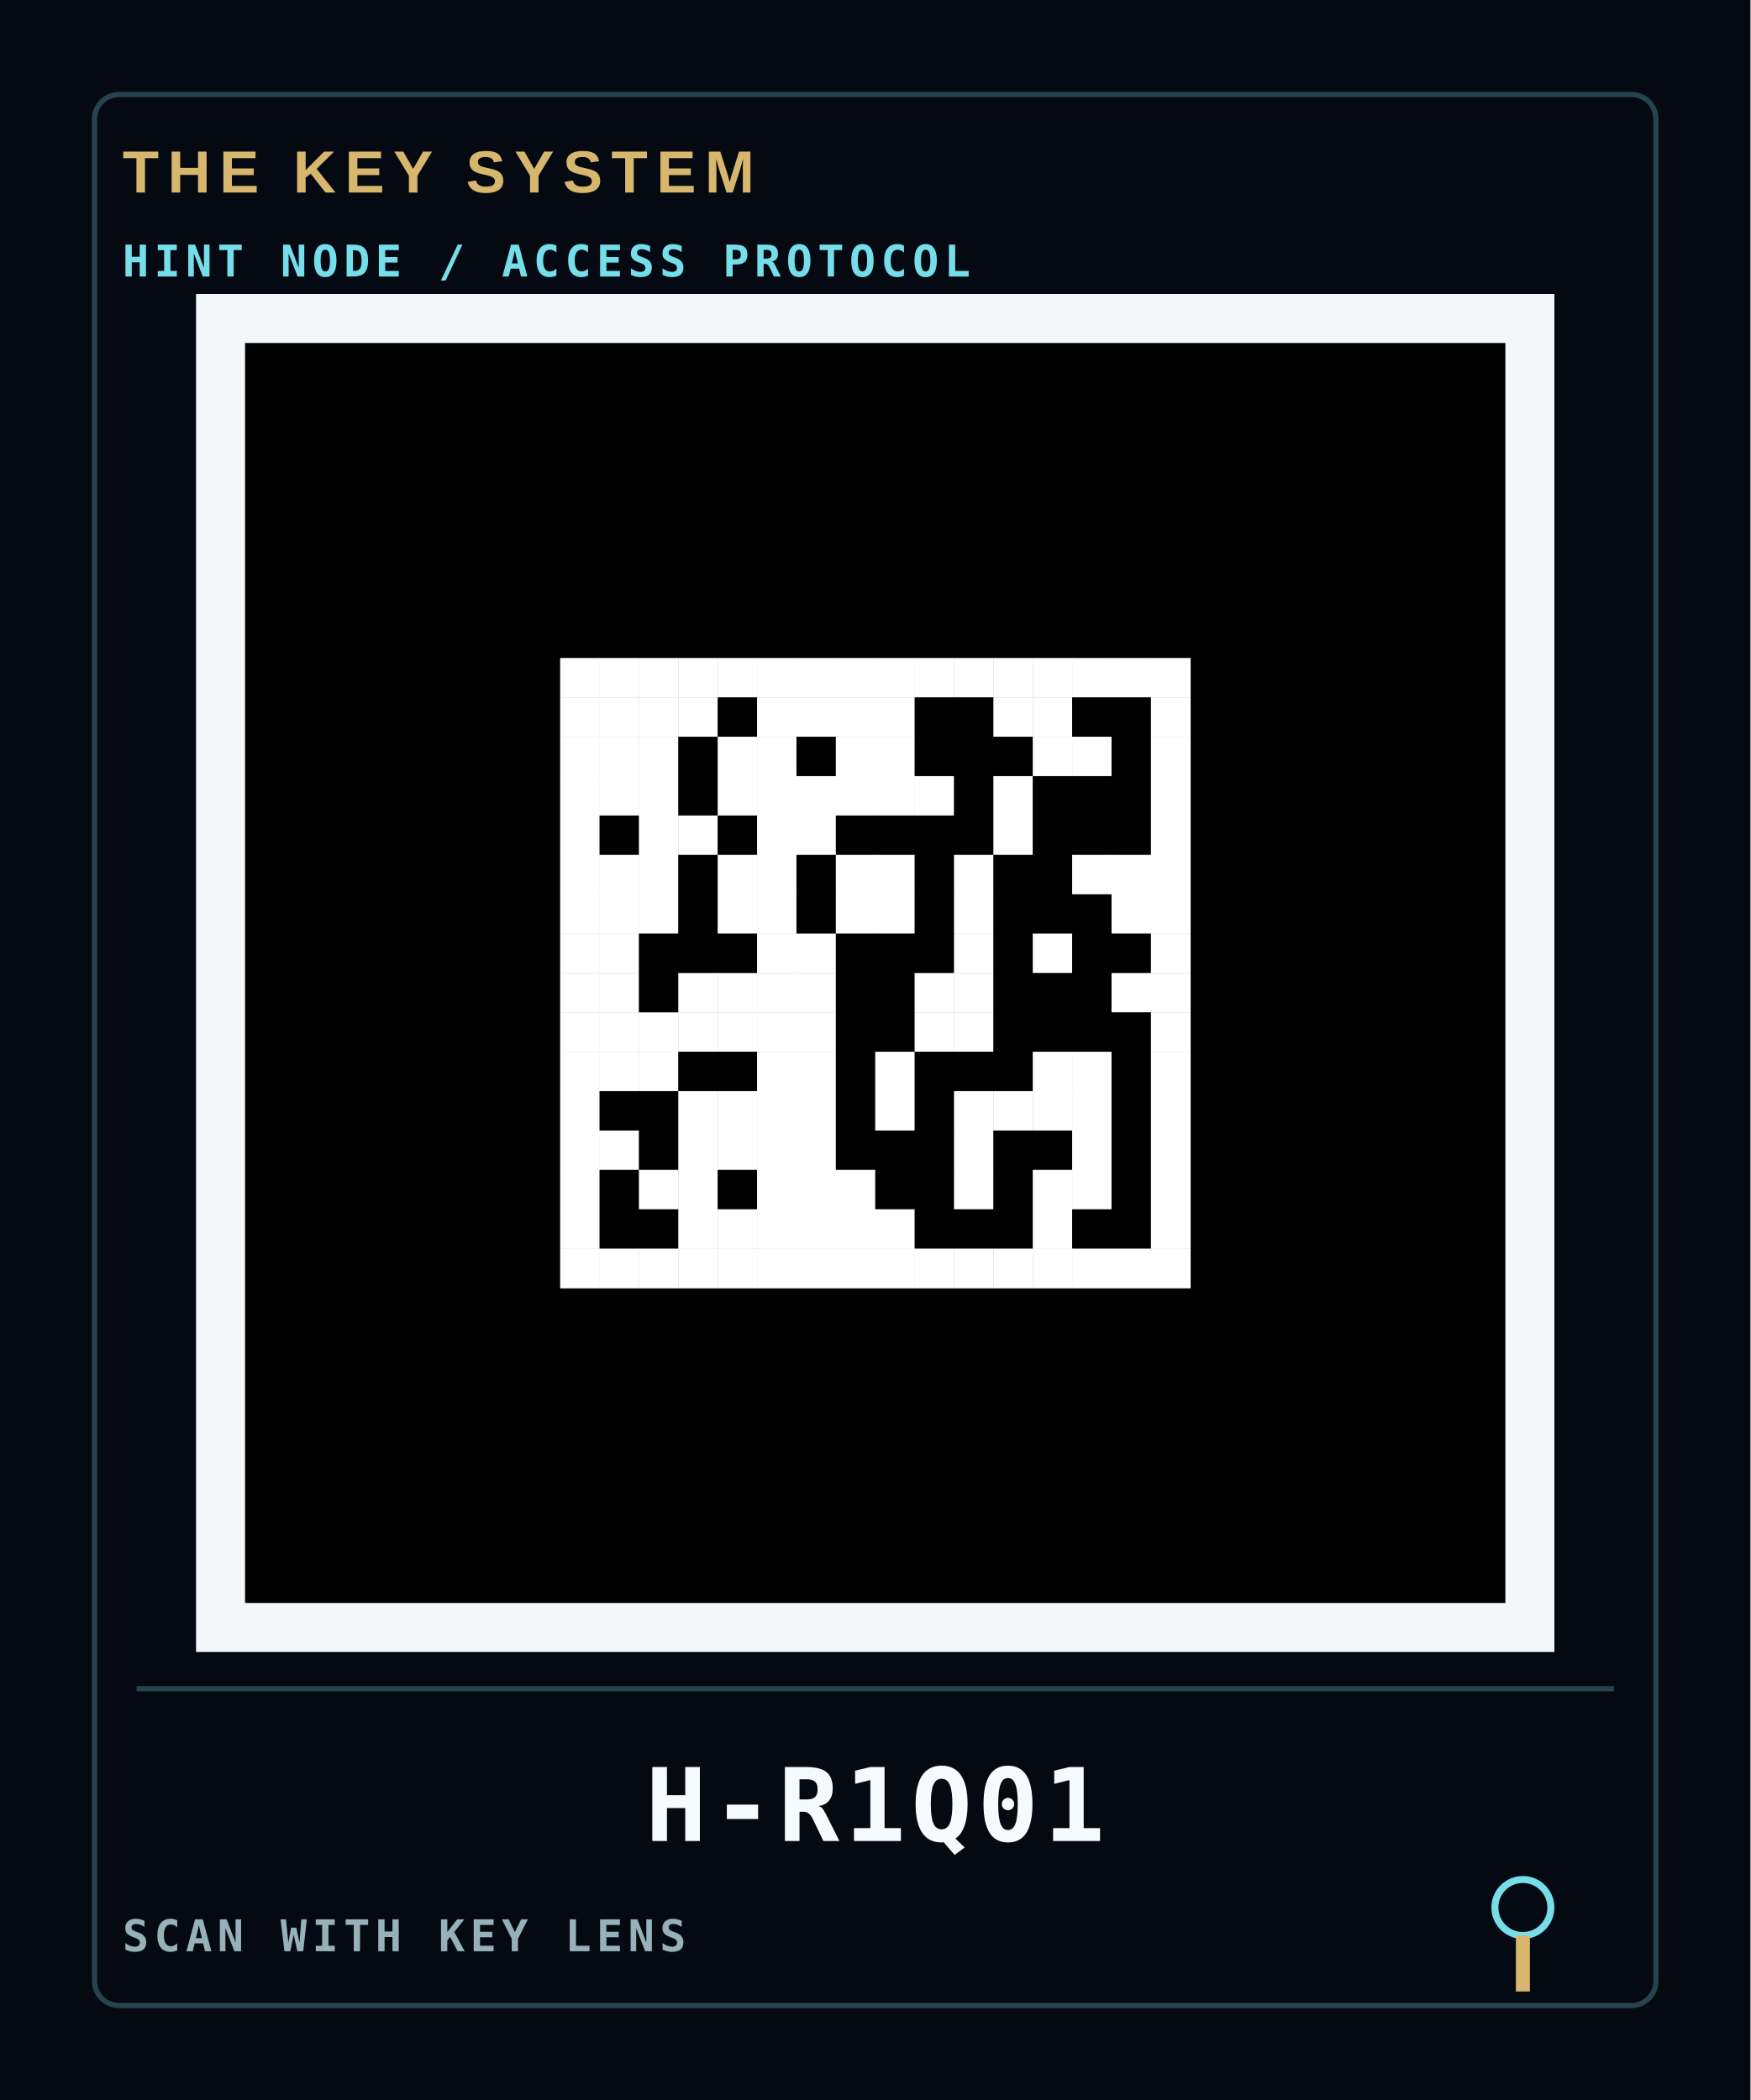
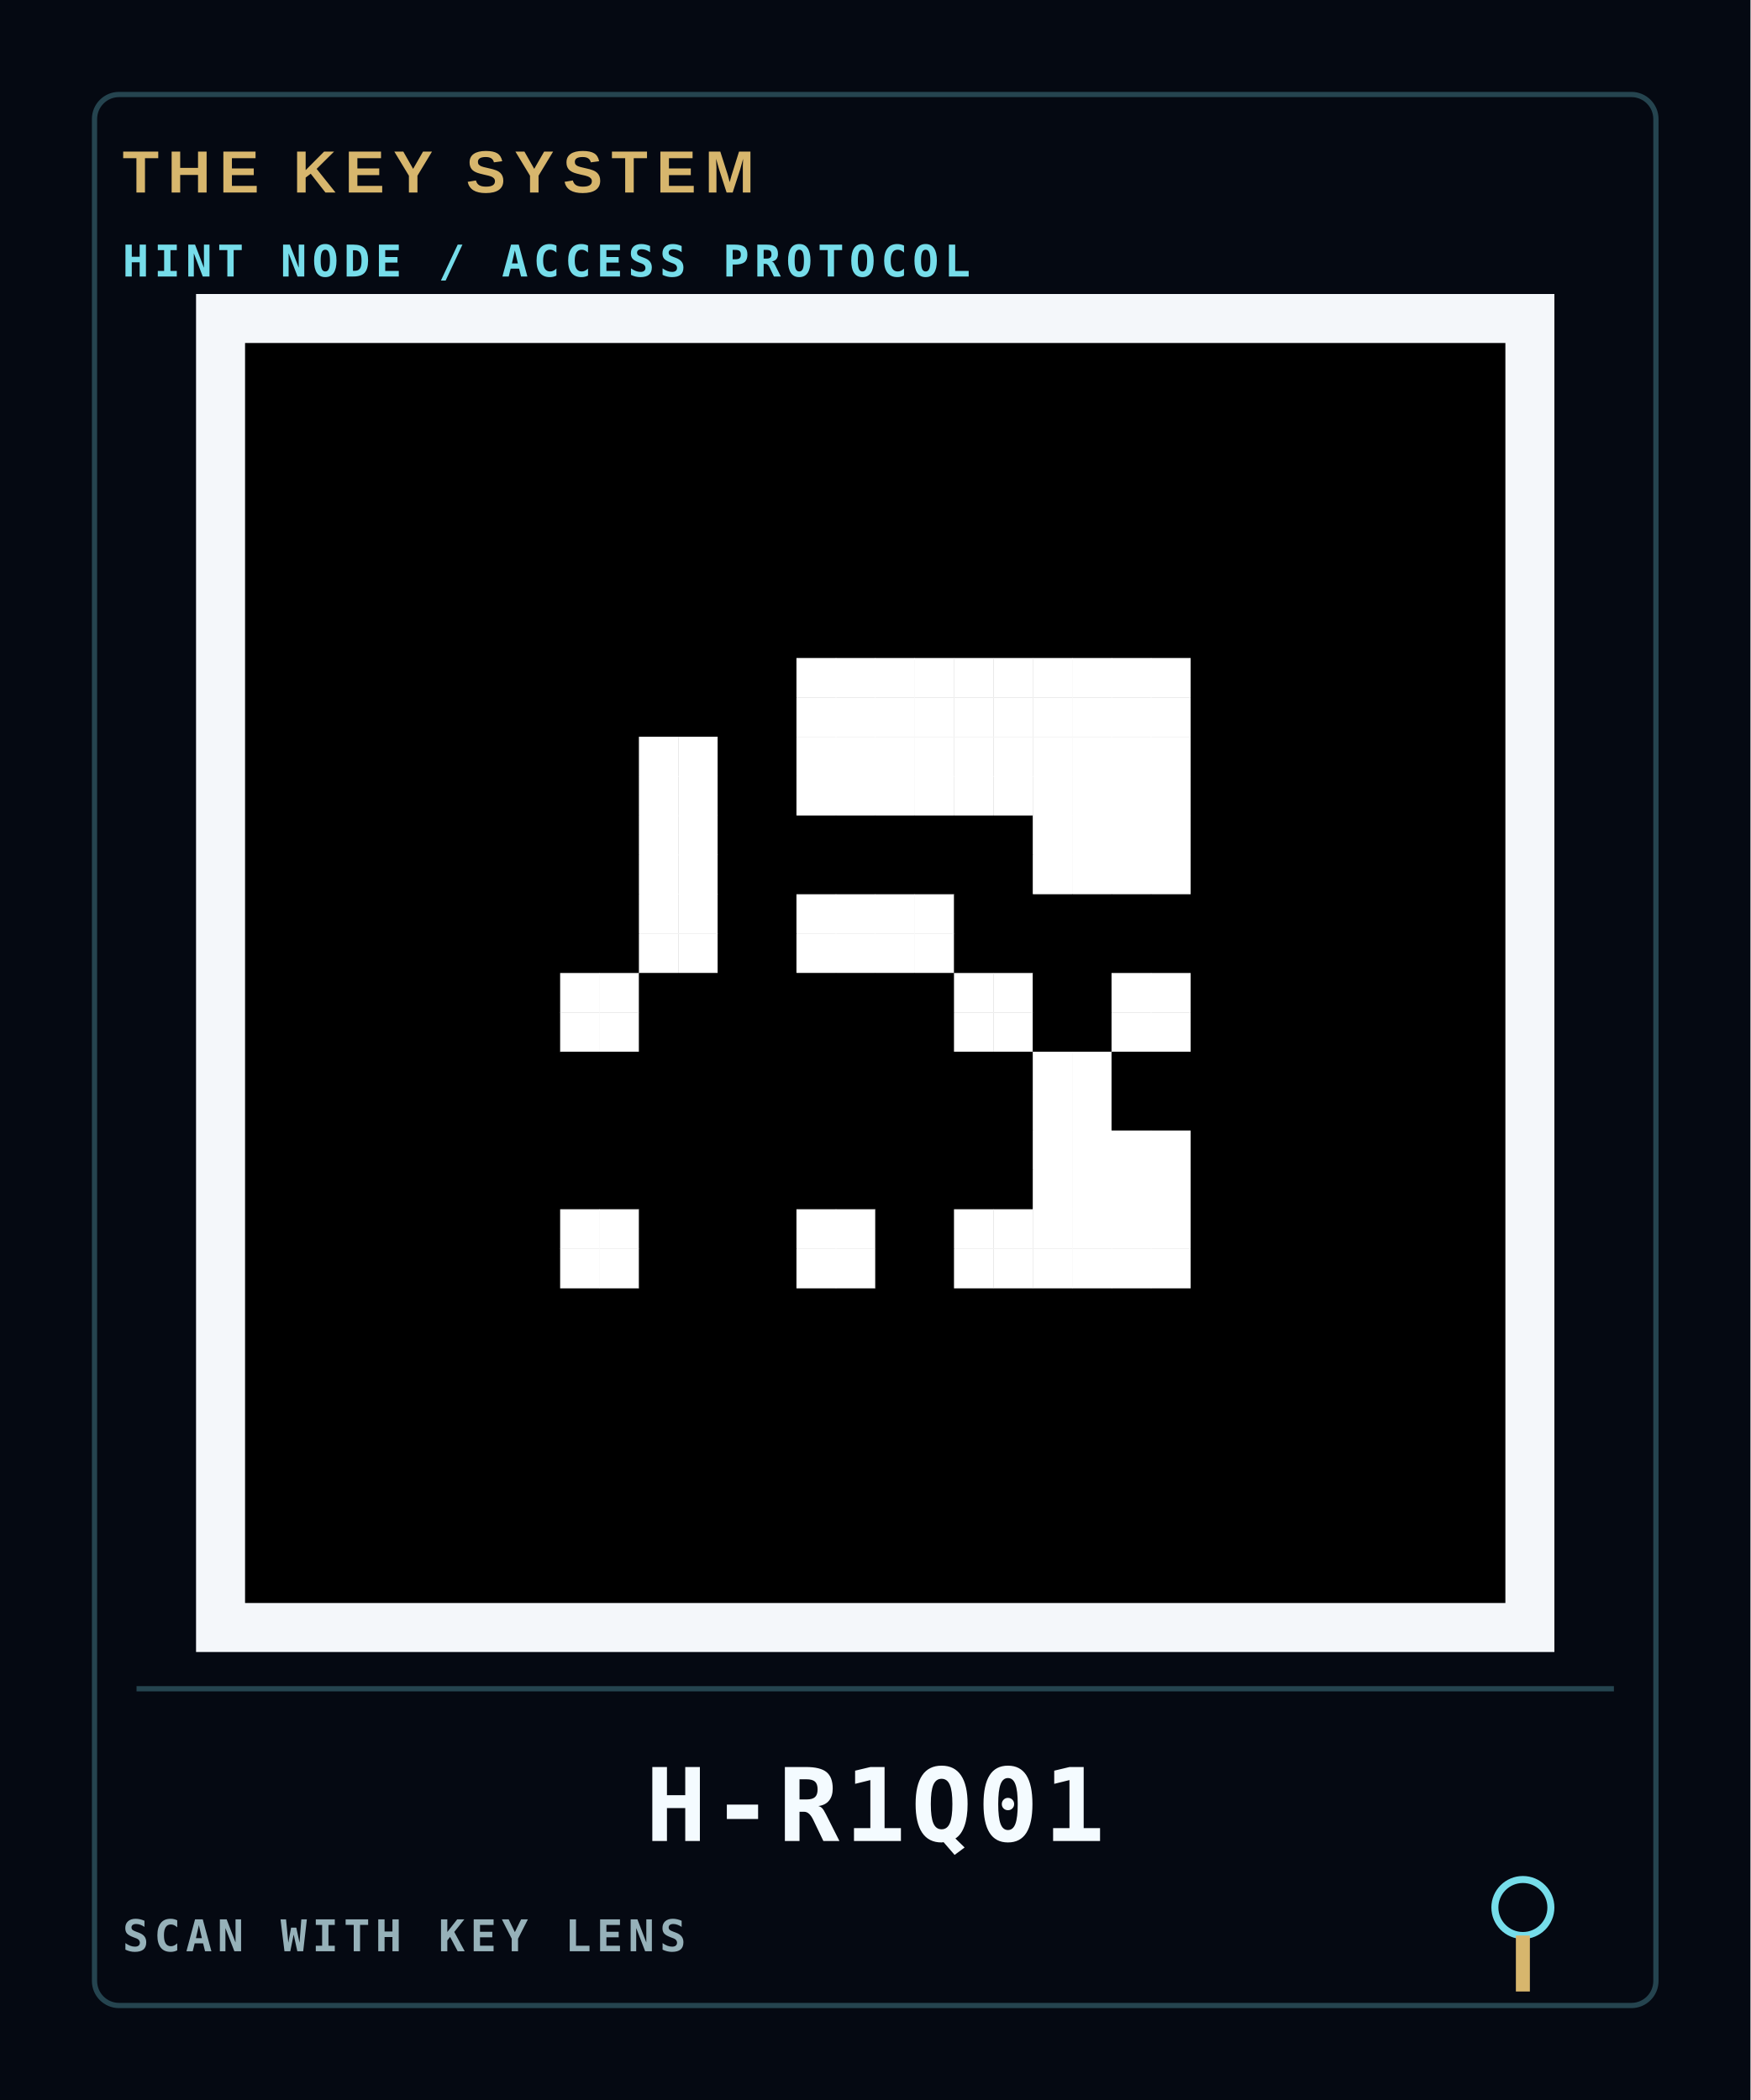
<svg xmlns="http://www.w3.org/2000/svg" width="1000" height="1200" viewBox="0 0 1000 1200">
  <rect width="1000" height="1200" fill="#050912" />
  <rect x="54" y="54" width="892" height="1092" rx="14" fill="none" stroke="#25444f" stroke-width="3" />
  <text x="70" y="110" fill="#d7b66d" font-family="Arial,sans-serif" font-size="34" font-weight="800" letter-spacing="5">THE KEY SYSTEM</text>
  <text x="70" y="158" fill="#76ddea" font-family="monospace" font-size="25" font-weight="700" letter-spacing="3">HINT NODE / ACCESS PROTOCOL</text>
  <rect x="112" y="168" width="776" height="776" fill="#f4f7fa" />
  <rect x="140" y="196" width="720" height="720" fill="#000" />
-   <rect x="320.000" y="376.000" width="22.700" height="22.700" fill="#ffffff" />
-   <rect x="342.500" y="376.000" width="22.700" height="22.700" fill="#ffffff" />
-   <rect x="365.000" y="376.000" width="22.700" height="22.700" fill="#ffffff" />
-   <rect x="387.500" y="376.000" width="22.700" height="22.700" fill="#ffffff" />
-   <rect x="410.000" y="376.000" width="22.700" height="22.700" fill="#ffffff" />
-   <rect x="432.500" y="376.000" width="22.700" height="22.700" fill="#ffffff" />
+   <rect x="320.000" y="376.000" width="22.700" height="22.700" fill="#000000" />
+   <rect x="342.500" y="376.000" width="22.700" height="22.700" fill="#000000" />
+   <rect x="365.000" y="376.000" width="22.700" height="22.700" fill="#000000" />
+   <rect x="387.500" y="376.000" width="22.700" height="22.700" fill="#000000" />
+   <rect x="410.000" y="376.000" width="22.700" height="22.700" fill="#000000" />
+   <rect x="432.500" y="376.000" width="22.700" height="22.700" fill="#000000" />
  <rect x="455.000" y="376.000" width="22.700" height="22.700" fill="#ffffff" />
  <rect x="477.500" y="376.000" width="22.700" height="22.700" fill="#ffffff" />
  <rect x="500.000" y="376.000" width="22.700" height="22.700" fill="#ffffff" />
  <rect x="522.500" y="376.000" width="22.700" height="22.700" fill="#ffffff" />
  <rect x="545.000" y="376.000" width="22.700" height="22.700" fill="#ffffff" />
  <rect x="567.500" y="376.000" width="22.700" height="22.700" fill="#ffffff" />
  <rect x="590.000" y="376.000" width="22.700" height="22.700" fill="#ffffff" />
  <rect x="612.500" y="376.000" width="22.700" height="22.700" fill="#ffffff" />
  <rect x="635.000" y="376.000" width="22.700" height="22.700" fill="#ffffff" />
  <rect x="657.500" y="376.000" width="22.700" height="22.700" fill="#ffffff" />
-   <rect x="320.000" y="398.500" width="22.700" height="22.700" fill="#ffffff" />
-   <rect x="342.500" y="398.500" width="22.700" height="22.700" fill="#ffffff" />
-   <rect x="365.000" y="398.500" width="22.700" height="22.700" fill="#ffffff" />
-   <rect x="387.500" y="398.500" width="22.700" height="22.700" fill="#ffffff" />
+   <rect x="320.000" y="398.500" width="22.700" height="22.700" fill="#000000" />
+   <rect x="342.500" y="398.500" width="22.700" height="22.700" fill="#000000" />
+   <rect x="365.000" y="398.500" width="22.700" height="22.700" fill="#000000" />
+   <rect x="387.500" y="398.500" width="22.700" height="22.700" fill="#000000" />
  <rect x="410.000" y="398.500" width="22.700" height="22.700" fill="#000000" />
-   <rect x="432.500" y="398.500" width="22.700" height="22.700" fill="#ffffff" />
+   <rect x="432.500" y="398.500" width="22.700" height="22.700" fill="#000000" />
  <rect x="455.000" y="398.500" width="22.700" height="22.700" fill="#ffffff" />
  <rect x="477.500" y="398.500" width="22.700" height="22.700" fill="#ffffff" />
  <rect x="500.000" y="398.500" width="22.700" height="22.700" fill="#ffffff" />
-   <rect x="522.500" y="398.500" width="22.700" height="22.700" fill="#000000" />
-   <rect x="545.000" y="398.500" width="22.700" height="22.700" fill="#000000" />
+   <rect x="522.500" y="398.500" width="22.700" height="22.700" fill="#ffffff" />
+   <rect x="545.000" y="398.500" width="22.700" height="22.700" fill="#ffffff" />
  <rect x="567.500" y="398.500" width="22.700" height="22.700" fill="#ffffff" />
  <rect x="590.000" y="398.500" width="22.700" height="22.700" fill="#ffffff" />
-   <rect x="612.500" y="398.500" width="22.700" height="22.700" fill="#000000" />
-   <rect x="635.000" y="398.500" width="22.700" height="22.700" fill="#000000" />
+   <rect x="612.500" y="398.500" width="22.700" height="22.700" fill="#ffffff" />
+   <rect x="635.000" y="398.500" width="22.700" height="22.700" fill="#ffffff" />
  <rect x="657.500" y="398.500" width="22.700" height="22.700" fill="#ffffff" />
-   <rect x="320.000" y="421.000" width="22.700" height="22.700" fill="#ffffff" />
-   <rect x="342.500" y="421.000" width="22.700" height="22.700" fill="#ffffff" />
+   <rect x="320.000" y="421.000" width="22.700" height="22.700" fill="#000000" />
+   <rect x="342.500" y="421.000" width="22.700" height="22.700" fill="#000000" />
  <rect x="365.000" y="421.000" width="22.700" height="22.700" fill="#ffffff" />
-   <rect x="387.500" y="421.000" width="22.700" height="22.700" fill="#000000" />
-   <rect x="410.000" y="421.000" width="22.700" height="22.700" fill="#ffffff" />
-   <rect x="432.500" y="421.000" width="22.700" height="22.700" fill="#ffffff" />
-   <rect x="455.000" y="421.000" width="22.700" height="22.700" fill="#000000" />
+   <rect x="387.500" y="421.000" width="22.700" height="22.700" fill="#ffffff" />
+   <rect x="410.000" y="421.000" width="22.700" height="22.700" fill="#000000" />
+   <rect x="432.500" y="421.000" width="22.700" height="22.700" fill="#000000" />
+   <rect x="455.000" y="421.000" width="22.700" height="22.700" fill="#ffffff" />
  <rect x="477.500" y="421.000" width="22.700" height="22.700" fill="#ffffff" />
  <rect x="500.000" y="421.000" width="22.700" height="22.700" fill="#ffffff" />
-   <rect x="522.500" y="421.000" width="22.700" height="22.700" fill="#000000" />
-   <rect x="545.000" y="421.000" width="22.700" height="22.700" fill="#000000" />
-   <rect x="567.500" y="421.000" width="22.700" height="22.700" fill="#000000" />
+   <rect x="522.500" y="421.000" width="22.700" height="22.700" fill="#ffffff" />
+   <rect x="545.000" y="421.000" width="22.700" height="22.700" fill="#ffffff" />
+   <rect x="567.500" y="421.000" width="22.700" height="22.700" fill="#ffffff" />
  <rect x="590.000" y="421.000" width="22.700" height="22.700" fill="#ffffff" />
  <rect x="612.500" y="421.000" width="22.700" height="22.700" fill="#ffffff" />
-   <rect x="635.000" y="421.000" width="22.700" height="22.700" fill="#000000" />
+   <rect x="635.000" y="421.000" width="22.700" height="22.700" fill="#ffffff" />
  <rect x="657.500" y="421.000" width="22.700" height="22.700" fill="#ffffff" />
-   <rect x="320.000" y="443.500" width="22.700" height="22.700" fill="#ffffff" />
-   <rect x="342.500" y="443.500" width="22.700" height="22.700" fill="#ffffff" />
+   <rect x="320.000" y="443.500" width="22.700" height="22.700" fill="#000000" />
+   <rect x="342.500" y="443.500" width="22.700" height="22.700" fill="#000000" />
  <rect x="365.000" y="443.500" width="22.700" height="22.700" fill="#ffffff" />
-   <rect x="387.500" y="443.500" width="22.700" height="22.700" fill="#000000" />
-   <rect x="410.000" y="443.500" width="22.700" height="22.700" fill="#ffffff" />
-   <rect x="432.500" y="443.500" width="22.700" height="22.700" fill="#ffffff" />
+   <rect x="387.500" y="443.500" width="22.700" height="22.700" fill="#ffffff" />
+   <rect x="410.000" y="443.500" width="22.700" height="22.700" fill="#000000" />
+   <rect x="432.500" y="443.500" width="22.700" height="22.700" fill="#000000" />
  <rect x="455.000" y="443.500" width="22.700" height="22.700" fill="#ffffff" />
  <rect x="477.500" y="443.500" width="22.700" height="22.700" fill="#ffffff" />
  <rect x="500.000" y="443.500" width="22.700" height="22.700" fill="#ffffff" />
  <rect x="522.500" y="443.500" width="22.700" height="22.700" fill="#ffffff" />
-   <rect x="545.000" y="443.500" width="22.700" height="22.700" fill="#000000" />
+   <rect x="545.000" y="443.500" width="22.700" height="22.700" fill="#ffffff" />
  <rect x="567.500" y="443.500" width="22.700" height="22.700" fill="#ffffff" />
-   <rect x="590.000" y="443.500" width="22.700" height="22.700" fill="#000000" />
-   <rect x="612.500" y="443.500" width="22.700" height="22.700" fill="#000000" />
-   <rect x="635.000" y="443.500" width="22.700" height="22.700" fill="#000000" />
+   <rect x="590.000" y="443.500" width="22.700" height="22.700" fill="#ffffff" />
+   <rect x="612.500" y="443.500" width="22.700" height="22.700" fill="#ffffff" />
+   <rect x="635.000" y="443.500" width="22.700" height="22.700" fill="#ffffff" />
  <rect x="657.500" y="443.500" width="22.700" height="22.700" fill="#ffffff" />
-   <rect x="320.000" y="466.000" width="22.700" height="22.700" fill="#ffffff" />
+   <rect x="320.000" y="466.000" width="22.700" height="22.700" fill="#000000" />
  <rect x="342.500" y="466.000" width="22.700" height="22.700" fill="#000000" />
  <rect x="365.000" y="466.000" width="22.700" height="22.700" fill="#ffffff" />
  <rect x="387.500" y="466.000" width="22.700" height="22.700" fill="#ffffff" />
  <rect x="410.000" y="466.000" width="22.700" height="22.700" fill="#000000" />
-   <rect x="432.500" y="466.000" width="22.700" height="22.700" fill="#ffffff" />
-   <rect x="455.000" y="466.000" width="22.700" height="22.700" fill="#ffffff" />
+   <rect x="432.500" y="466.000" width="22.700" height="22.700" fill="#000000" />
+   <rect x="455.000" y="466.000" width="22.700" height="22.700" fill="#000000" />
  <rect x="477.500" y="466.000" width="22.700" height="22.700" fill="#000000" />
  <rect x="500.000" y="466.000" width="22.700" height="22.700" fill="#000000" />
  <rect x="522.500" y="466.000" width="22.700" height="22.700" fill="#000000" />
  <rect x="545.000" y="466.000" width="22.700" height="22.700" fill="#000000" />
-   <rect x="567.500" y="466.000" width="22.700" height="22.700" fill="#ffffff" />
-   <rect x="590.000" y="466.000" width="22.700" height="22.700" fill="#000000" />
-   <rect x="612.500" y="466.000" width="22.700" height="22.700" fill="#000000" />
-   <rect x="635.000" y="466.000" width="22.700" height="22.700" fill="#000000" />
+   <rect x="567.500" y="466.000" width="22.700" height="22.700" fill="#000000" />
+   <rect x="590.000" y="466.000" width="22.700" height="22.700" fill="#ffffff" />
+   <rect x="612.500" y="466.000" width="22.700" height="22.700" fill="#ffffff" />
+   <rect x="635.000" y="466.000" width="22.700" height="22.700" fill="#ffffff" />
  <rect x="657.500" y="466.000" width="22.700" height="22.700" fill="#ffffff" />
-   <rect x="320.000" y="488.500" width="22.700" height="22.700" fill="#ffffff" />
-   <rect x="342.500" y="488.500" width="22.700" height="22.700" fill="#ffffff" />
+   <rect x="320.000" y="488.500" width="22.700" height="22.700" fill="#000000" />
+   <rect x="342.500" y="488.500" width="22.700" height="22.700" fill="#000000" />
  <rect x="365.000" y="488.500" width="22.700" height="22.700" fill="#ffffff" />
-   <rect x="387.500" y="488.500" width="22.700" height="22.700" fill="#000000" />
-   <rect x="410.000" y="488.500" width="22.700" height="22.700" fill="#ffffff" />
-   <rect x="432.500" y="488.500" width="22.700" height="22.700" fill="#ffffff" />
+   <rect x="387.500" y="488.500" width="22.700" height="22.700" fill="#ffffff" />
+   <rect x="410.000" y="488.500" width="22.700" height="22.700" fill="#000000" />
+   <rect x="432.500" y="488.500" width="22.700" height="22.700" fill="#000000" />
  <rect x="455.000" y="488.500" width="22.700" height="22.700" fill="#000000" />
-   <rect x="477.500" y="488.500" width="22.700" height="22.700" fill="#ffffff" />
-   <rect x="500.000" y="488.500" width="22.700" height="22.700" fill="#ffffff" />
+   <rect x="477.500" y="488.500" width="22.700" height="22.700" fill="#000000" />
+   <rect x="500.000" y="488.500" width="22.700" height="22.700" fill="#000000" />
  <rect x="522.500" y="488.500" width="22.700" height="22.700" fill="#000000" />
-   <rect x="545.000" y="488.500" width="22.700" height="22.700" fill="#ffffff" />
+   <rect x="545.000" y="488.500" width="22.700" height="22.700" fill="#000000" />
  <rect x="567.500" y="488.500" width="22.700" height="22.700" fill="#000000" />
-   <rect x="590.000" y="488.500" width="22.700" height="22.700" fill="#000000" />
+   <rect x="590.000" y="488.500" width="22.700" height="22.700" fill="#ffffff" />
  <rect x="612.500" y="488.500" width="22.700" height="22.700" fill="#ffffff" />
  <rect x="635.000" y="488.500" width="22.700" height="22.700" fill="#ffffff" />
  <rect x="657.500" y="488.500" width="22.700" height="22.700" fill="#ffffff" />
-   <rect x="320.000" y="511.000" width="22.700" height="22.700" fill="#ffffff" />
-   <rect x="342.500" y="511.000" width="22.700" height="22.700" fill="#ffffff" />
+   <rect x="320.000" y="511.000" width="22.700" height="22.700" fill="#000000" />
+   <rect x="342.500" y="511.000" width="22.700" height="22.700" fill="#000000" />
  <rect x="365.000" y="511.000" width="22.700" height="22.700" fill="#ffffff" />
-   <rect x="387.500" y="511.000" width="22.700" height="22.700" fill="#000000" />
-   <rect x="410.000" y="511.000" width="22.700" height="22.700" fill="#ffffff" />
-   <rect x="432.500" y="511.000" width="22.700" height="22.700" fill="#ffffff" />
-   <rect x="455.000" y="511.000" width="22.700" height="22.700" fill="#000000" />
+   <rect x="387.500" y="511.000" width="22.700" height="22.700" fill="#ffffff" />
+   <rect x="410.000" y="511.000" width="22.700" height="22.700" fill="#000000" />
+   <rect x="432.500" y="511.000" width="22.700" height="22.700" fill="#000000" />
+   <rect x="455.000" y="511.000" width="22.700" height="22.700" fill="#ffffff" />
  <rect x="477.500" y="511.000" width="22.700" height="22.700" fill="#ffffff" />
  <rect x="500.000" y="511.000" width="22.700" height="22.700" fill="#ffffff" />
-   <rect x="522.500" y="511.000" width="22.700" height="22.700" fill="#000000" />
-   <rect x="545.000" y="511.000" width="22.700" height="22.700" fill="#ffffff" />
+   <rect x="522.500" y="511.000" width="22.700" height="22.700" fill="#ffffff" />
+   <rect x="545.000" y="511.000" width="22.700" height="22.700" fill="#000000" />
  <rect x="567.500" y="511.000" width="22.700" height="22.700" fill="#000000" />
  <rect x="590.000" y="511.000" width="22.700" height="22.700" fill="#000000" />
  <rect x="612.500" y="511.000" width="22.700" height="22.700" fill="#000000" />
-   <rect x="635.000" y="511.000" width="22.700" height="22.700" fill="#ffffff" />
-   <rect x="657.500" y="511.000" width="22.700" height="22.700" fill="#ffffff" />
-   <rect x="320.000" y="533.500" width="22.700" height="22.700" fill="#ffffff" />
-   <rect x="342.500" y="533.500" width="22.700" height="22.700" fill="#ffffff" />
-   <rect x="365.000" y="533.500" width="22.700" height="22.700" fill="#000000" />
-   <rect x="387.500" y="533.500" width="22.700" height="22.700" fill="#000000" />
+   <rect x="635.000" y="511.000" width="22.700" height="22.700" fill="#000000" />
+   <rect x="657.500" y="511.000" width="22.700" height="22.700" fill="#000000" />
+   <rect x="320.000" y="533.500" width="22.700" height="22.700" fill="#000000" />
+   <rect x="342.500" y="533.500" width="22.700" height="22.700" fill="#000000" />
+   <rect x="365.000" y="533.500" width="22.700" height="22.700" fill="#ffffff" />
+   <rect x="387.500" y="533.500" width="22.700" height="22.700" fill="#ffffff" />
  <rect x="410.000" y="533.500" width="22.700" height="22.700" fill="#000000" />
-   <rect x="432.500" y="533.500" width="22.700" height="22.700" fill="#ffffff" />
+   <rect x="432.500" y="533.500" width="22.700" height="22.700" fill="#000000" />
  <rect x="455.000" y="533.500" width="22.700" height="22.700" fill="#ffffff" />
-   <rect x="477.500" y="533.500" width="22.700" height="22.700" fill="#000000" />
-   <rect x="500.000" y="533.500" width="22.700" height="22.700" fill="#000000" />
-   <rect x="522.500" y="533.500" width="22.700" height="22.700" fill="#000000" />
-   <rect x="545.000" y="533.500" width="22.700" height="22.700" fill="#ffffff" />
+   <rect x="477.500" y="533.500" width="22.700" height="22.700" fill="#ffffff" />
+   <rect x="500.000" y="533.500" width="22.700" height="22.700" fill="#ffffff" />
+   <rect x="522.500" y="533.500" width="22.700" height="22.700" fill="#ffffff" />
+   <rect x="545.000" y="533.500" width="22.700" height="22.700" fill="#000000" />
  <rect x="567.500" y="533.500" width="22.700" height="22.700" fill="#000000" />
-   <rect x="590.000" y="533.500" width="22.700" height="22.700" fill="#ffffff" />
+   <rect x="590.000" y="533.500" width="22.700" height="22.700" fill="#000000" />
  <rect x="612.500" y="533.500" width="22.700" height="22.700" fill="#000000" />
  <rect x="635.000" y="533.500" width="22.700" height="22.700" fill="#000000" />
-   <rect x="657.500" y="533.500" width="22.700" height="22.700" fill="#ffffff" />
+   <rect x="657.500" y="533.500" width="22.700" height="22.700" fill="#000000" />
  <rect x="320.000" y="556.000" width="22.700" height="22.700" fill="#ffffff" />
  <rect x="342.500" y="556.000" width="22.700" height="22.700" fill="#ffffff" />
  <rect x="365.000" y="556.000" width="22.700" height="22.700" fill="#000000" />
-   <rect x="387.500" y="556.000" width="22.700" height="22.700" fill="#ffffff" />
-   <rect x="410.000" y="556.000" width="22.700" height="22.700" fill="#ffffff" />
-   <rect x="432.500" y="556.000" width="22.700" height="22.700" fill="#ffffff" />
-   <rect x="455.000" y="556.000" width="22.700" height="22.700" fill="#ffffff" />
+   <rect x="387.500" y="556.000" width="22.700" height="22.700" fill="#000000" />
+   <rect x="410.000" y="556.000" width="22.700" height="22.700" fill="#000000" />
+   <rect x="432.500" y="556.000" width="22.700" height="22.700" fill="#000000" />
+   <rect x="455.000" y="556.000" width="22.700" height="22.700" fill="#000000" />
  <rect x="477.500" y="556.000" width="22.700" height="22.700" fill="#000000" />
  <rect x="500.000" y="556.000" width="22.700" height="22.700" fill="#000000" />
-   <rect x="522.500" y="556.000" width="22.700" height="22.700" fill="#ffffff" />
+   <rect x="522.500" y="556.000" width="22.700" height="22.700" fill="#000000" />
  <rect x="545.000" y="556.000" width="22.700" height="22.700" fill="#ffffff" />
-   <rect x="567.500" y="556.000" width="22.700" height="22.700" fill="#000000" />
+   <rect x="567.500" y="556.000" width="22.700" height="22.700" fill="#ffffff" />
  <rect x="590.000" y="556.000" width="22.700" height="22.700" fill="#000000" />
  <rect x="612.500" y="556.000" width="22.700" height="22.700" fill="#000000" />
  <rect x="635.000" y="556.000" width="22.700" height="22.700" fill="#ffffff" />
  <rect x="657.500" y="556.000" width="22.700" height="22.700" fill="#ffffff" />
  <rect x="320.000" y="578.500" width="22.700" height="22.700" fill="#ffffff" />
  <rect x="342.500" y="578.500" width="22.700" height="22.700" fill="#ffffff" />
-   <rect x="365.000" y="578.500" width="22.700" height="22.700" fill="#ffffff" />
-   <rect x="387.500" y="578.500" width="22.700" height="22.700" fill="#ffffff" />
-   <rect x="410.000" y="578.500" width="22.700" height="22.700" fill="#ffffff" />
-   <rect x="432.500" y="578.500" width="22.700" height="22.700" fill="#ffffff" />
-   <rect x="455.000" y="578.500" width="22.700" height="22.700" fill="#ffffff" />
+   <rect x="365.000" y="578.500" width="22.700" height="22.700" fill="#000000" />
+   <rect x="387.500" y="578.500" width="22.700" height="22.700" fill="#000000" />
+   <rect x="410.000" y="578.500" width="22.700" height="22.700" fill="#000000" />
+   <rect x="432.500" y="578.500" width="22.700" height="22.700" fill="#000000" />
+   <rect x="455.000" y="578.500" width="22.700" height="22.700" fill="#000000" />
  <rect x="477.500" y="578.500" width="22.700" height="22.700" fill="#000000" />
  <rect x="500.000" y="578.500" width="22.700" height="22.700" fill="#000000" />
-   <rect x="522.500" y="578.500" width="22.700" height="22.700" fill="#ffffff" />
+   <rect x="522.500" y="578.500" width="22.700" height="22.700" fill="#000000" />
  <rect x="545.000" y="578.500" width="22.700" height="22.700" fill="#ffffff" />
-   <rect x="567.500" y="578.500" width="22.700" height="22.700" fill="#000000" />
+   <rect x="567.500" y="578.500" width="22.700" height="22.700" fill="#ffffff" />
  <rect x="590.000" y="578.500" width="22.700" height="22.700" fill="#000000" />
  <rect x="612.500" y="578.500" width="22.700" height="22.700" fill="#000000" />
-   <rect x="635.000" y="578.500" width="22.700" height="22.700" fill="#000000" />
+   <rect x="635.000" y="578.500" width="22.700" height="22.700" fill="#ffffff" />
  <rect x="657.500" y="578.500" width="22.700" height="22.700" fill="#ffffff" />
-   <rect x="320.000" y="601.000" width="22.700" height="22.700" fill="#ffffff" />
-   <rect x="342.500" y="601.000" width="22.700" height="22.700" fill="#ffffff" />
-   <rect x="365.000" y="601.000" width="22.700" height="22.700" fill="#ffffff" />
+   <rect x="320.000" y="601.000" width="22.700" height="22.700" fill="#000000" />
+   <rect x="342.500" y="601.000" width="22.700" height="22.700" fill="#000000" />
+   <rect x="365.000" y="601.000" width="22.700" height="22.700" fill="#000000" />
  <rect x="387.500" y="601.000" width="22.700" height="22.700" fill="#000000" />
  <rect x="410.000" y="601.000" width="22.700" height="22.700" fill="#000000" />
-   <rect x="432.500" y="601.000" width="22.700" height="22.700" fill="#ffffff" />
-   <rect x="455.000" y="601.000" width="22.700" height="22.700" fill="#ffffff" />
+   <rect x="432.500" y="601.000" width="22.700" height="22.700" fill="#000000" />
+   <rect x="455.000" y="601.000" width="22.700" height="22.700" fill="#000000" />
  <rect x="477.500" y="601.000" width="22.700" height="22.700" fill="#000000" />
-   <rect x="500.000" y="601.000" width="22.700" height="22.700" fill="#ffffff" />
+   <rect x="500.000" y="601.000" width="22.700" height="22.700" fill="#000000" />
  <rect x="522.500" y="601.000" width="22.700" height="22.700" fill="#000000" />
  <rect x="545.000" y="601.000" width="22.700" height="22.700" fill="#000000" />
  <rect x="567.500" y="601.000" width="22.700" height="22.700" fill="#000000" />
  <rect x="590.000" y="601.000" width="22.700" height="22.700" fill="#ffffff" />
  <rect x="612.500" y="601.000" width="22.700" height="22.700" fill="#ffffff" />
  <rect x="635.000" y="601.000" width="22.700" height="22.700" fill="#000000" />
-   <rect x="657.500" y="601.000" width="22.700" height="22.700" fill="#ffffff" />
-   <rect x="320.000" y="623.500" width="22.700" height="22.700" fill="#ffffff" />
+   <rect x="657.500" y="601.000" width="22.700" height="22.700" fill="#000000" />
+   <rect x="320.000" y="623.500" width="22.700" height="22.700" fill="#000000" />
  <rect x="342.500" y="623.500" width="22.700" height="22.700" fill="#000000" />
  <rect x="365.000" y="623.500" width="22.700" height="22.700" fill="#000000" />
-   <rect x="387.500" y="623.500" width="22.700" height="22.700" fill="#ffffff" />
-   <rect x="410.000" y="623.500" width="22.700" height="22.700" fill="#ffffff" />
-   <rect x="432.500" y="623.500" width="22.700" height="22.700" fill="#ffffff" />
-   <rect x="455.000" y="623.500" width="22.700" height="22.700" fill="#ffffff" />
+   <rect x="387.500" y="623.500" width="22.700" height="22.700" fill="#000000" />
+   <rect x="410.000" y="623.500" width="22.700" height="22.700" fill="#000000" />
+   <rect x="432.500" y="623.500" width="22.700" height="22.700" fill="#000000" />
+   <rect x="455.000" y="623.500" width="22.700" height="22.700" fill="#000000" />
  <rect x="477.500" y="623.500" width="22.700" height="22.700" fill="#000000" />
-   <rect x="500.000" y="623.500" width="22.700" height="22.700" fill="#ffffff" />
+   <rect x="500.000" y="623.500" width="22.700" height="22.700" fill="#000000" />
  <rect x="522.500" y="623.500" width="22.700" height="22.700" fill="#000000" />
-   <rect x="545.000" y="623.500" width="22.700" height="22.700" fill="#ffffff" />
-   <rect x="567.500" y="623.500" width="22.700" height="22.700" fill="#ffffff" />
+   <rect x="545.000" y="623.500" width="22.700" height="22.700" fill="#000000" />
+   <rect x="567.500" y="623.500" width="22.700" height="22.700" fill="#000000" />
  <rect x="590.000" y="623.500" width="22.700" height="22.700" fill="#ffffff" />
  <rect x="612.500" y="623.500" width="22.700" height="22.700" fill="#ffffff" />
  <rect x="635.000" y="623.500" width="22.700" height="22.700" fill="#000000" />
-   <rect x="657.500" y="623.500" width="22.700" height="22.700" fill="#ffffff" />
-   <rect x="320.000" y="646.000" width="22.700" height="22.700" fill="#ffffff" />
-   <rect x="342.500" y="646.000" width="22.700" height="22.700" fill="#ffffff" />
+   <rect x="657.500" y="623.500" width="22.700" height="22.700" fill="#000000" />
+   <rect x="320.000" y="646.000" width="22.700" height="22.700" fill="#000000" />
+   <rect x="342.500" y="646.000" width="22.700" height="22.700" fill="#000000" />
  <rect x="365.000" y="646.000" width="22.700" height="22.700" fill="#000000" />
-   <rect x="387.500" y="646.000" width="22.700" height="22.700" fill="#ffffff" />
-   <rect x="410.000" y="646.000" width="22.700" height="22.700" fill="#ffffff" />
-   <rect x="432.500" y="646.000" width="22.700" height="22.700" fill="#ffffff" />
-   <rect x="455.000" y="646.000" width="22.700" height="22.700" fill="#ffffff" />
+   <rect x="387.500" y="646.000" width="22.700" height="22.700" fill="#000000" />
+   <rect x="410.000" y="646.000" width="22.700" height="22.700" fill="#000000" />
+   <rect x="432.500" y="646.000" width="22.700" height="22.700" fill="#000000" />
+   <rect x="455.000" y="646.000" width="22.700" height="22.700" fill="#000000" />
  <rect x="477.500" y="646.000" width="22.700" height="22.700" fill="#000000" />
  <rect x="500.000" y="646.000" width="22.700" height="22.700" fill="#000000" />
  <rect x="522.500" y="646.000" width="22.700" height="22.700" fill="#000000" />
-   <rect x="545.000" y="646.000" width="22.700" height="22.700" fill="#ffffff" />
+   <rect x="545.000" y="646.000" width="22.700" height="22.700" fill="#000000" />
  <rect x="567.500" y="646.000" width="22.700" height="22.700" fill="#000000" />
-   <rect x="590.000" y="646.000" width="22.700" height="22.700" fill="#000000" />
+   <rect x="590.000" y="646.000" width="22.700" height="22.700" fill="#ffffff" />
  <rect x="612.500" y="646.000" width="22.700" height="22.700" fill="#ffffff" />
-   <rect x="635.000" y="646.000" width="22.700" height="22.700" fill="#000000" />
+   <rect x="635.000" y="646.000" width="22.700" height="22.700" fill="#ffffff" />
  <rect x="657.500" y="646.000" width="22.700" height="22.700" fill="#ffffff" />
-   <rect x="320.000" y="668.500" width="22.700" height="22.700" fill="#ffffff" />
+   <rect x="320.000" y="668.500" width="22.700" height="22.700" fill="#000000" />
  <rect x="342.500" y="668.500" width="22.700" height="22.700" fill="#000000" />
-   <rect x="365.000" y="668.500" width="22.700" height="22.700" fill="#ffffff" />
-   <rect x="387.500" y="668.500" width="22.700" height="22.700" fill="#ffffff" />
+   <rect x="365.000" y="668.500" width="22.700" height="22.700" fill="#000000" />
+   <rect x="387.500" y="668.500" width="22.700" height="22.700" fill="#000000" />
  <rect x="410.000" y="668.500" width="22.700" height="22.700" fill="#000000" />
-   <rect x="432.500" y="668.500" width="22.700" height="22.700" fill="#ffffff" />
-   <rect x="455.000" y="668.500" width="22.700" height="22.700" fill="#ffffff" />
-   <rect x="477.500" y="668.500" width="22.700" height="22.700" fill="#ffffff" />
+   <rect x="432.500" y="668.500" width="22.700" height="22.700" fill="#000000" />
+   <rect x="455.000" y="668.500" width="22.700" height="22.700" fill="#000000" />
+   <rect x="477.500" y="668.500" width="22.700" height="22.700" fill="#000000" />
  <rect x="500.000" y="668.500" width="22.700" height="22.700" fill="#000000" />
  <rect x="522.500" y="668.500" width="22.700" height="22.700" fill="#000000" />
-   <rect x="545.000" y="668.500" width="22.700" height="22.700" fill="#ffffff" />
+   <rect x="545.000" y="668.500" width="22.700" height="22.700" fill="#000000" />
  <rect x="567.500" y="668.500" width="22.700" height="22.700" fill="#000000" />
  <rect x="590.000" y="668.500" width="22.700" height="22.700" fill="#ffffff" />
  <rect x="612.500" y="668.500" width="22.700" height="22.700" fill="#ffffff" />
-   <rect x="635.000" y="668.500" width="22.700" height="22.700" fill="#000000" />
+   <rect x="635.000" y="668.500" width="22.700" height="22.700" fill="#ffffff" />
  <rect x="657.500" y="668.500" width="22.700" height="22.700" fill="#ffffff" />
  <rect x="320.000" y="691.000" width="22.700" height="22.700" fill="#ffffff" />
-   <rect x="342.500" y="691.000" width="22.700" height="22.700" fill="#000000" />
+   <rect x="342.500" y="691.000" width="22.700" height="22.700" fill="#ffffff" />
  <rect x="365.000" y="691.000" width="22.700" height="22.700" fill="#000000" />
-   <rect x="387.500" y="691.000" width="22.700" height="22.700" fill="#ffffff" />
-   <rect x="410.000" y="691.000" width="22.700" height="22.700" fill="#ffffff" />
-   <rect x="432.500" y="691.000" width="22.700" height="22.700" fill="#ffffff" />
+   <rect x="387.500" y="691.000" width="22.700" height="22.700" fill="#000000" />
+   <rect x="410.000" y="691.000" width="22.700" height="22.700" fill="#000000" />
+   <rect x="432.500" y="691.000" width="22.700" height="22.700" fill="#000000" />
  <rect x="455.000" y="691.000" width="22.700" height="22.700" fill="#ffffff" />
  <rect x="477.500" y="691.000" width="22.700" height="22.700" fill="#ffffff" />
-   <rect x="500.000" y="691.000" width="22.700" height="22.700" fill="#ffffff" />
+   <rect x="500.000" y="691.000" width="22.700" height="22.700" fill="#000000" />
  <rect x="522.500" y="691.000" width="22.700" height="22.700" fill="#000000" />
-   <rect x="545.000" y="691.000" width="22.700" height="22.700" fill="#000000" />
-   <rect x="567.500" y="691.000" width="22.700" height="22.700" fill="#000000" />
+   <rect x="545.000" y="691.000" width="22.700" height="22.700" fill="#ffffff" />
+   <rect x="567.500" y="691.000" width="22.700" height="22.700" fill="#ffffff" />
  <rect x="590.000" y="691.000" width="22.700" height="22.700" fill="#ffffff" />
-   <rect x="612.500" y="691.000" width="22.700" height="22.700" fill="#000000" />
-   <rect x="635.000" y="691.000" width="22.700" height="22.700" fill="#000000" />
+   <rect x="612.500" y="691.000" width="22.700" height="22.700" fill="#ffffff" />
+   <rect x="635.000" y="691.000" width="22.700" height="22.700" fill="#ffffff" />
  <rect x="657.500" y="691.000" width="22.700" height="22.700" fill="#ffffff" />
  <rect x="320.000" y="713.500" width="22.700" height="22.700" fill="#ffffff" />
  <rect x="342.500" y="713.500" width="22.700" height="22.700" fill="#ffffff" />
-   <rect x="365.000" y="713.500" width="22.700" height="22.700" fill="#ffffff" />
-   <rect x="387.500" y="713.500" width="22.700" height="22.700" fill="#ffffff" />
-   <rect x="410.000" y="713.500" width="22.700" height="22.700" fill="#ffffff" />
-   <rect x="432.500" y="713.500" width="22.700" height="22.700" fill="#ffffff" />
+   <rect x="365.000" y="713.500" width="22.700" height="22.700" fill="#000000" />
+   <rect x="387.500" y="713.500" width="22.700" height="22.700" fill="#000000" />
+   <rect x="410.000" y="713.500" width="22.700" height="22.700" fill="#000000" />
+   <rect x="432.500" y="713.500" width="22.700" height="22.700" fill="#000000" />
  <rect x="455.000" y="713.500" width="22.700" height="22.700" fill="#ffffff" />
  <rect x="477.500" y="713.500" width="22.700" height="22.700" fill="#ffffff" />
-   <rect x="500.000" y="713.500" width="22.700" height="22.700" fill="#ffffff" />
-   <rect x="522.500" y="713.500" width="22.700" height="22.700" fill="#ffffff" />
+   <rect x="500.000" y="713.500" width="22.700" height="22.700" fill="#000000" />
+   <rect x="522.500" y="713.500" width="22.700" height="22.700" fill="#000000" />
  <rect x="545.000" y="713.500" width="22.700" height="22.700" fill="#ffffff" />
  <rect x="567.500" y="713.500" width="22.700" height="22.700" fill="#ffffff" />
  <rect x="590.000" y="713.500" width="22.700" height="22.700" fill="#ffffff" />
  <rect x="612.500" y="713.500" width="22.700" height="22.700" fill="#ffffff" />
  <rect x="635.000" y="713.500" width="22.700" height="22.700" fill="#ffffff" />
  <rect x="657.500" y="713.500" width="22.700" height="22.700" fill="#ffffff" />
  <line x1="78" y1="965" x2="922" y2="965" stroke="#25444f" stroke-width="3" />
  <text x="500" y="1052" text-anchor="middle" fill="#f4fbff" font-family="monospace" font-size="58" font-weight="800" letter-spacing="3">H-R1Q01</text>
  <text x="70" y="1115" fill="#96b1b9" font-family="monospace" font-size="25" font-weight="700" letter-spacing="3">SCAN WITH KEY LENS</text>
  <circle cx="870" cy="1090" r="16" fill="none" stroke="#76ddea" stroke-width="4" />
  <path d="M870 1106v32" stroke="#d7b66d" stroke-width="8" />
</svg>
